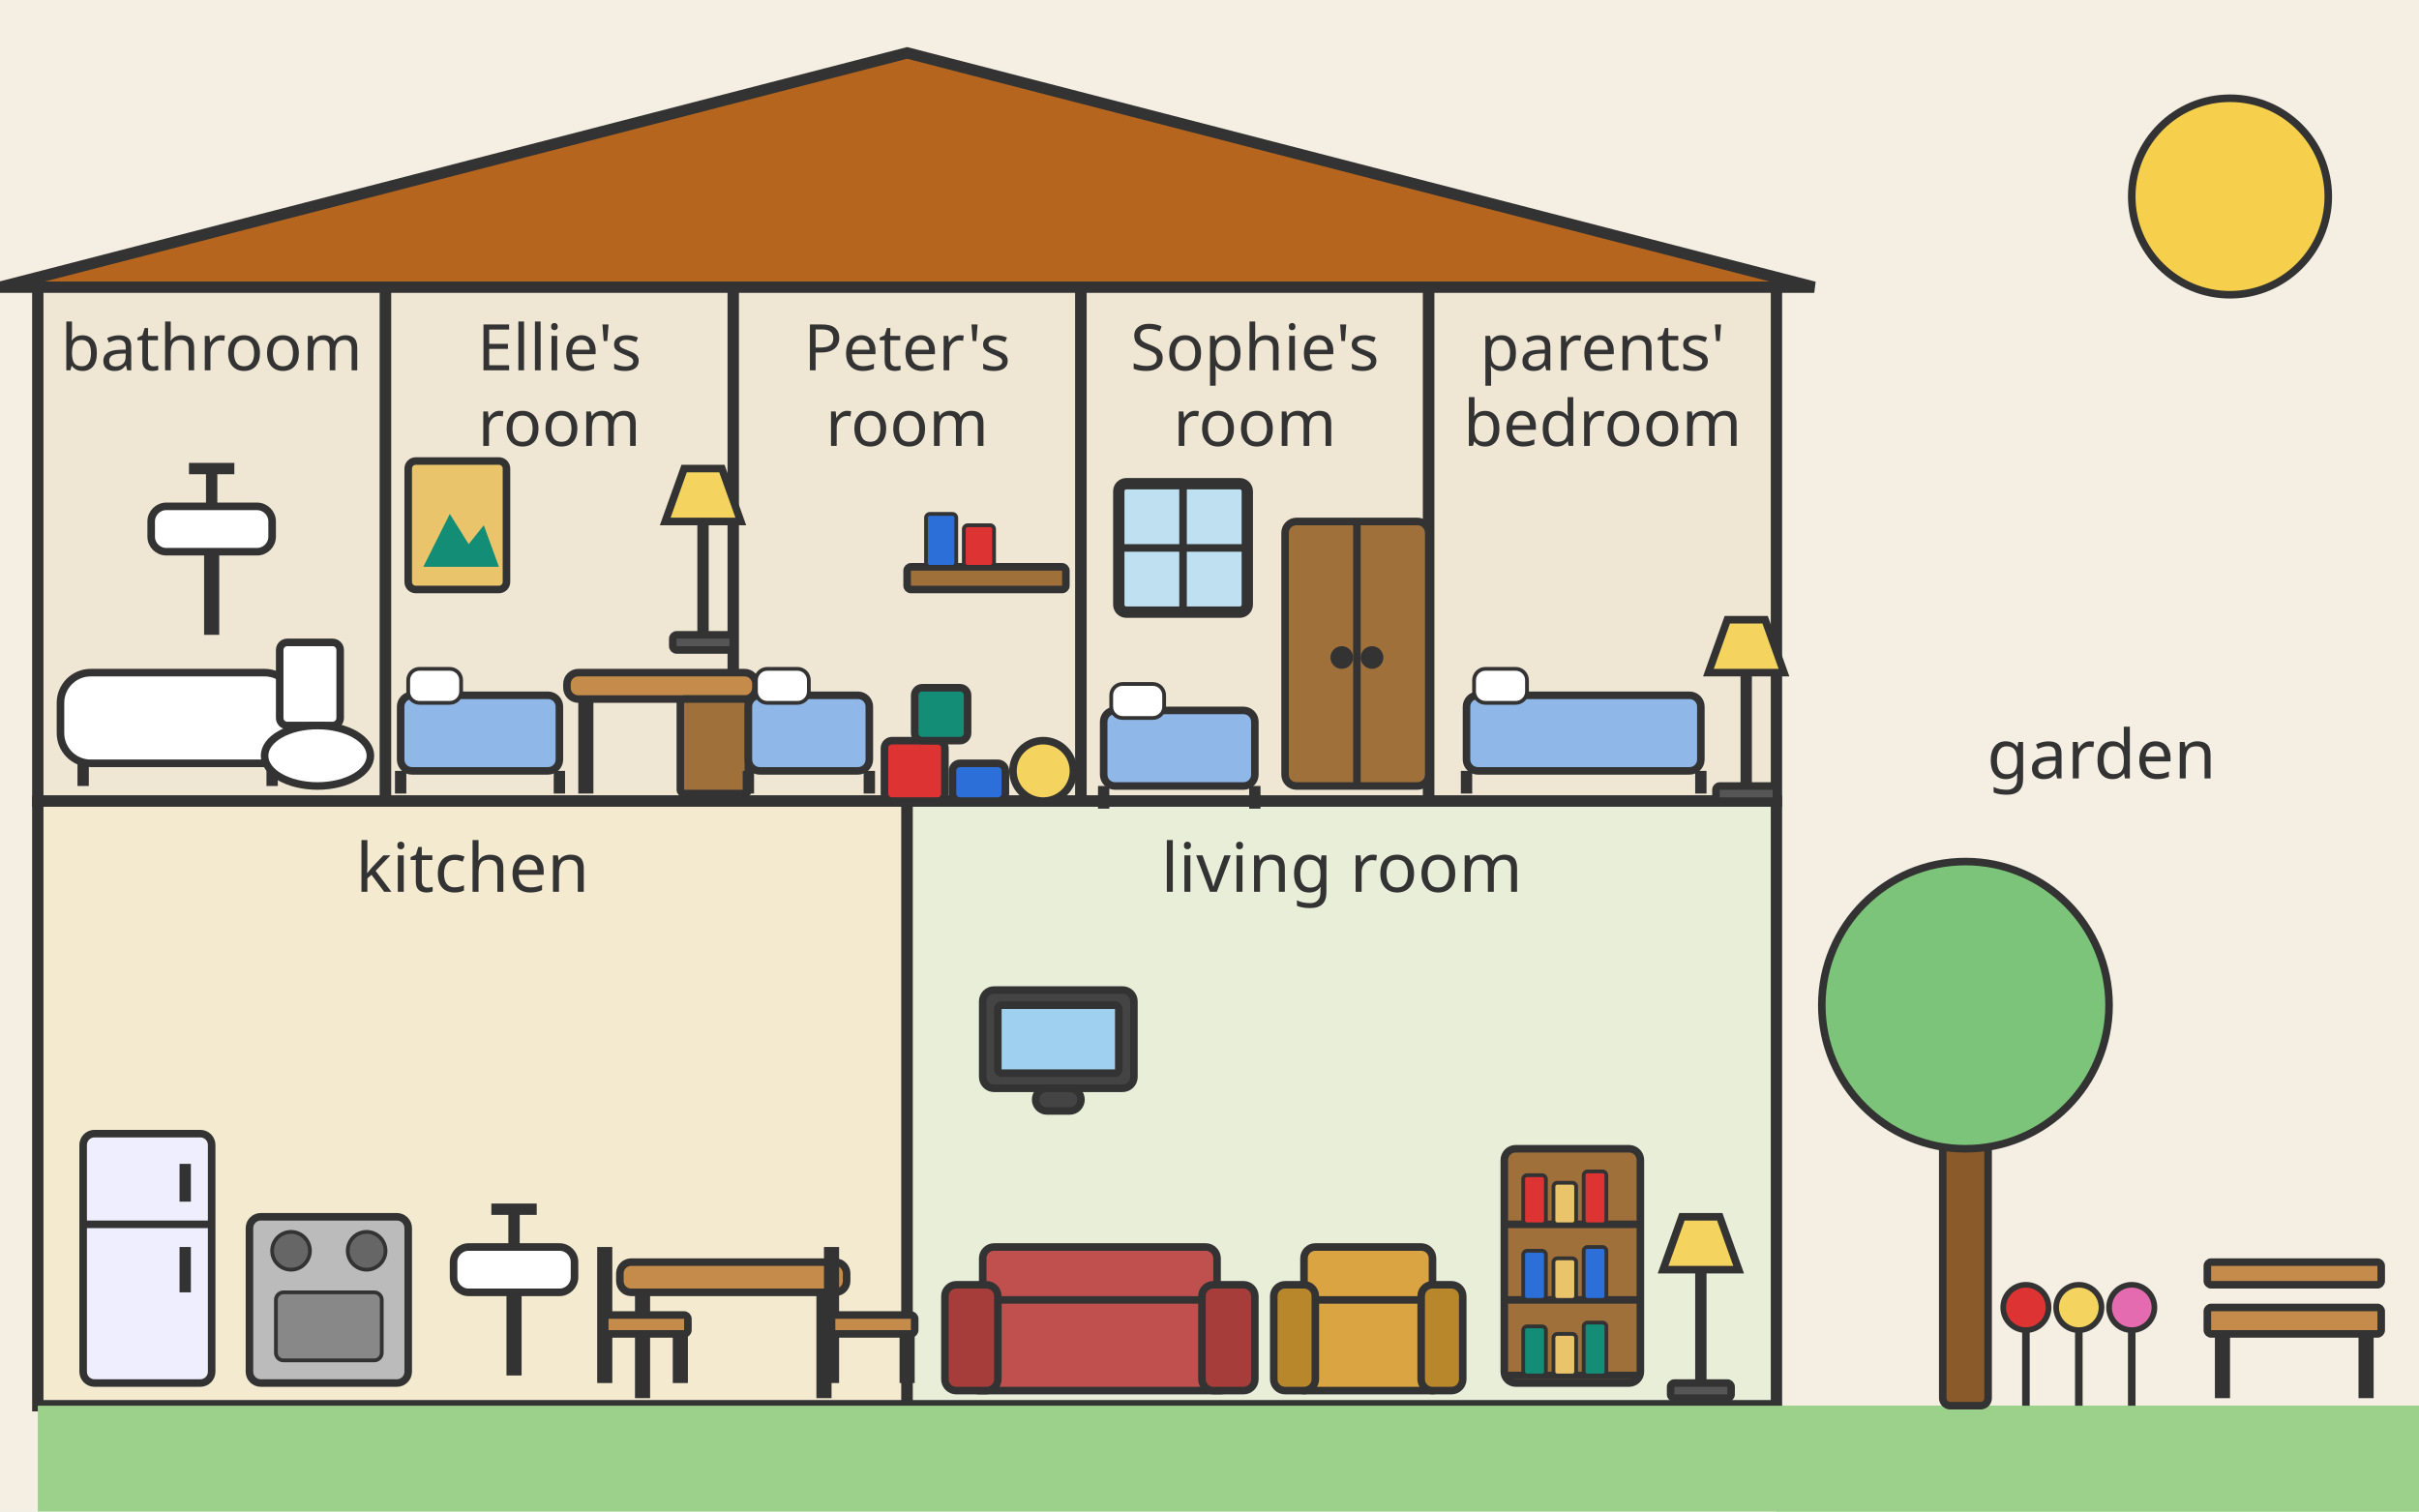
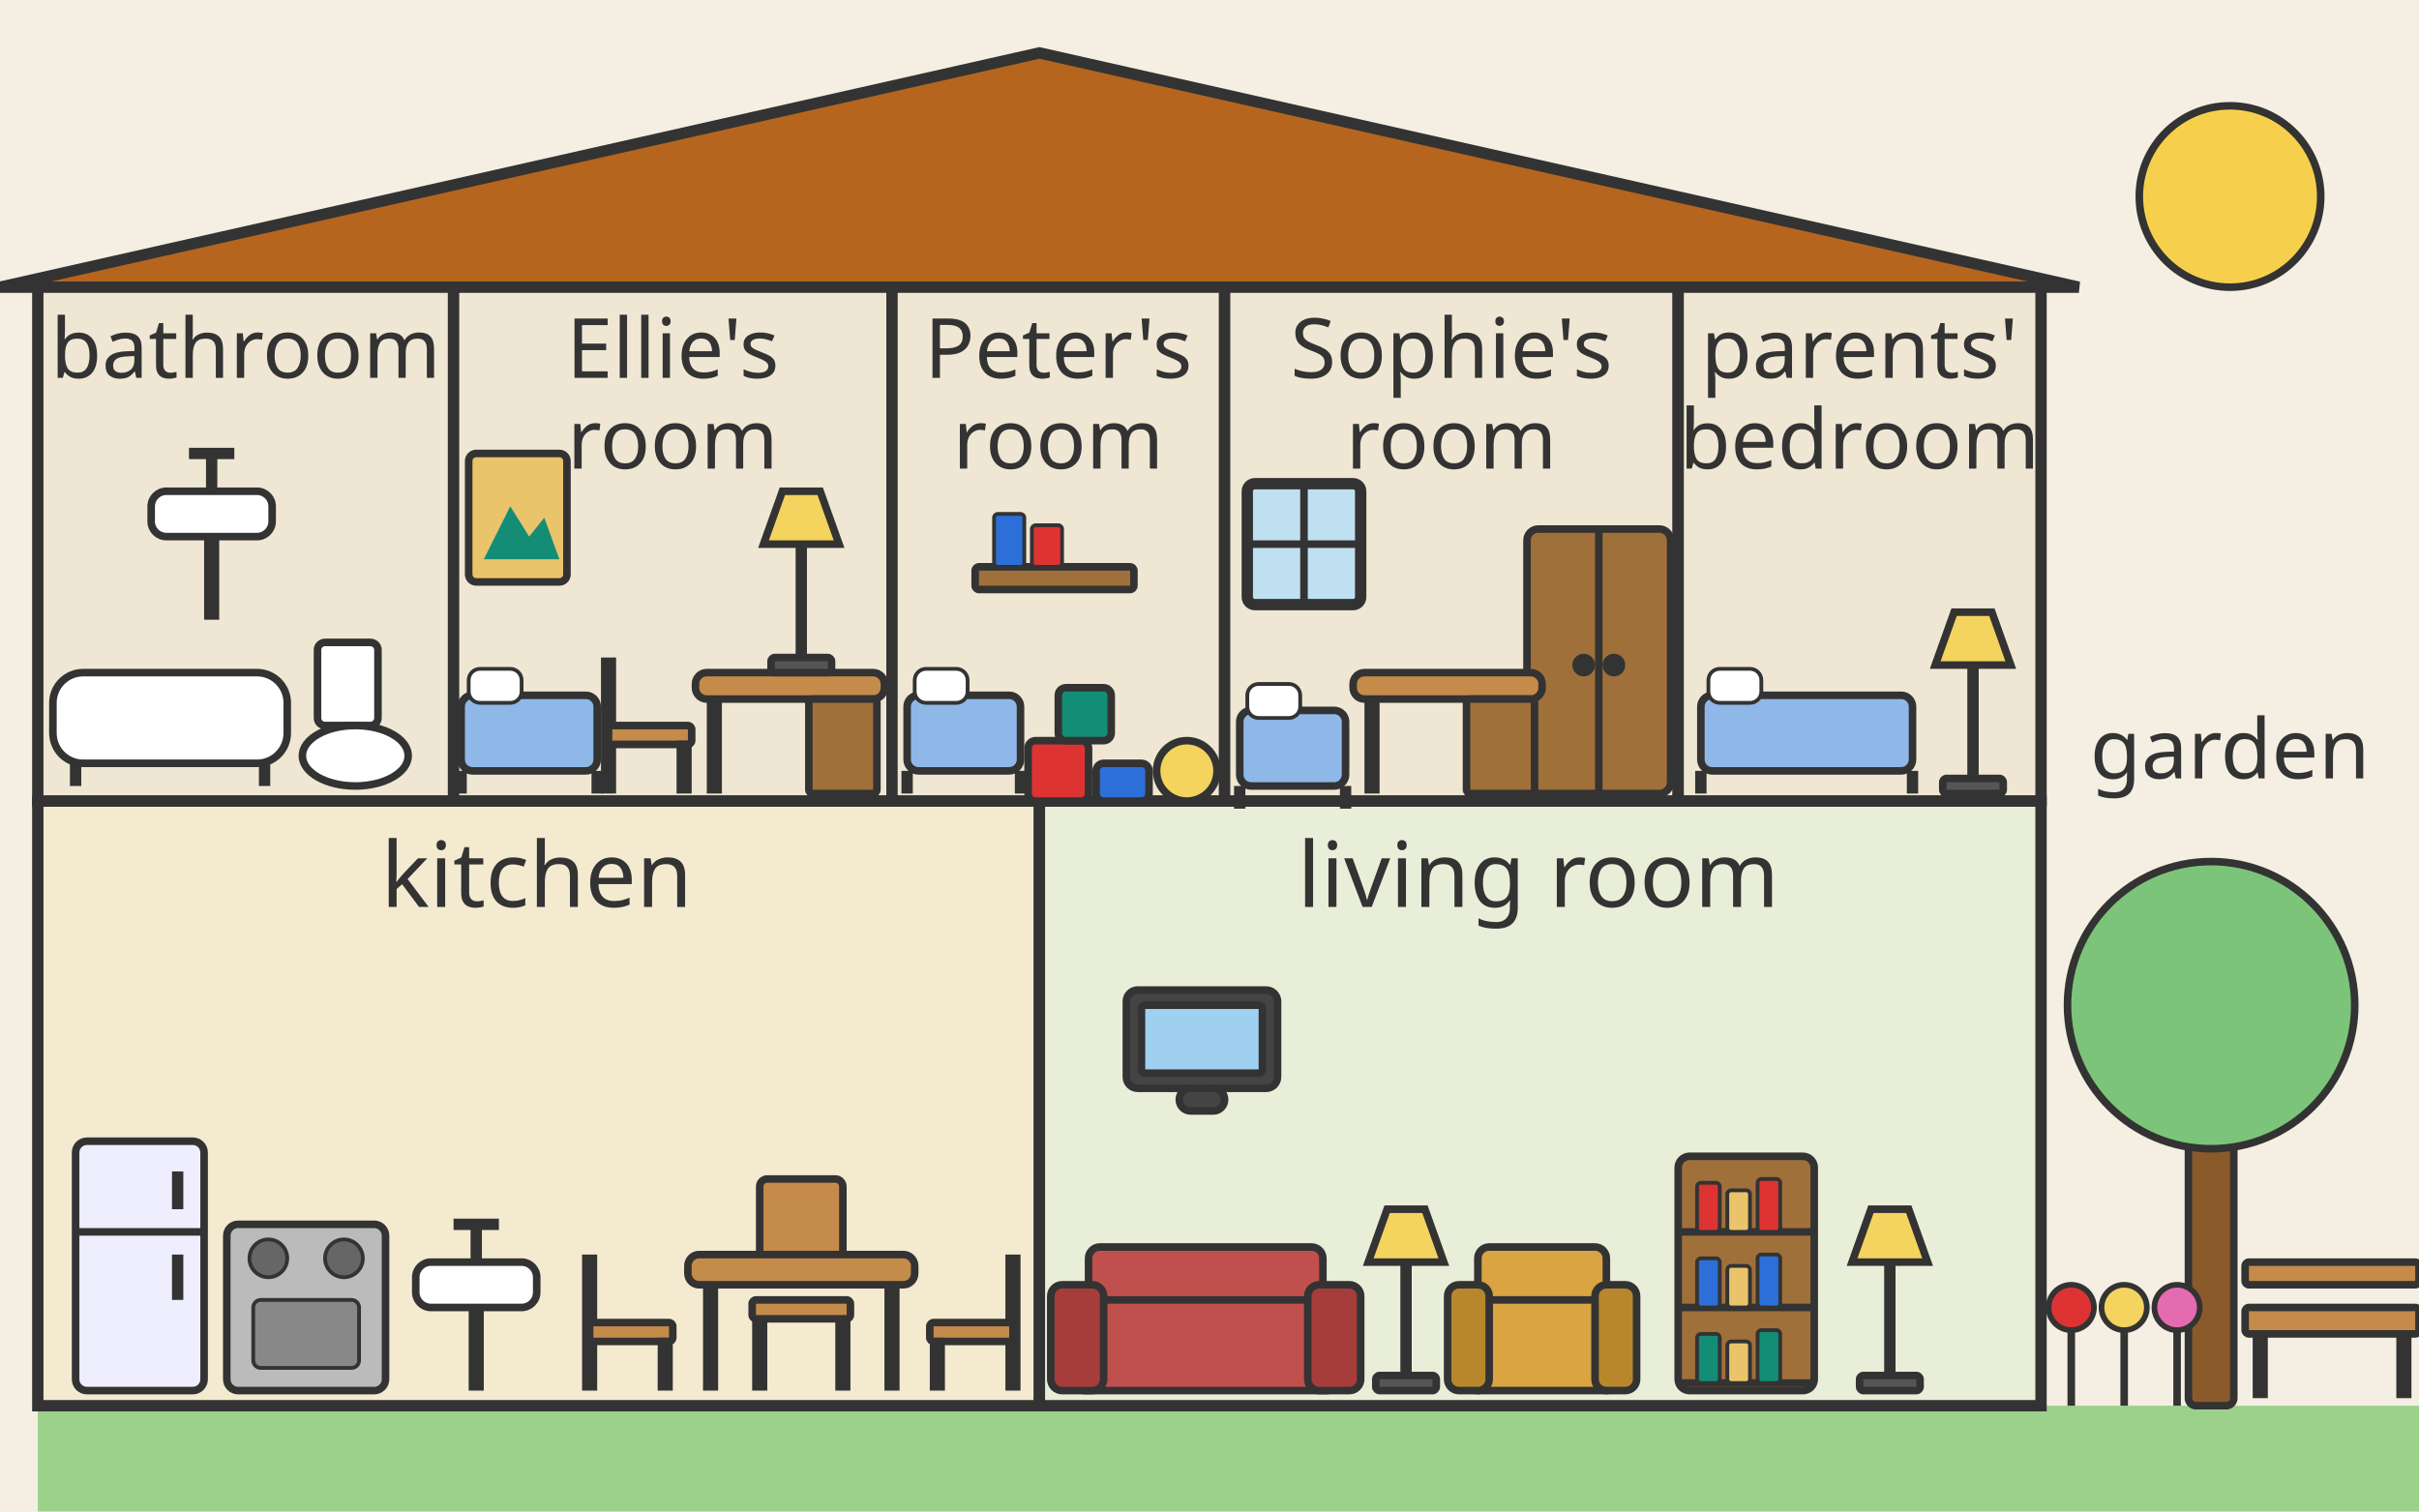
<svg xmlns="http://www.w3.org/2000/svg" viewBox="0 0 640 400" role="img">
  <defs>
    <g id="sophie" stroke="#333" stroke-width="2" stroke-linejoin="round" stroke-linecap="round">
      <path d="M14 168 C8 120 22 88 50 84 C78 88 92 120 86 168 C70 178 30 178 14 168 Z" fill="#3a9a5b" />
      <ellipse cx="50" cy="52" rx="30" ry="32" fill="#f3d2b3" />
      <path d="M18 54 Q14 14 50 12 Q86 14 82 54 Q80 34 62 28 Q40 36 22 40 Z" fill="#d9b45a" />
      <path d="M20 50 C10 70 12 96 22 108" fill="none" stroke="#d9b45a" stroke-width="8" />
      <path d="M80 50 C90 70 88 96 78 108" fill="none" stroke="#d9b45a" stroke-width="8" />
      <circle cx="40" cy="56" r="3" fill="#222" />
      <circle cx="60" cy="56" r="3" fill="#222" />
      <path d="M42 68 Q50 75 58 68" fill="none" />
    </g>
    <g id="ellie" stroke="#333" stroke-width="2" stroke-linejoin="round" stroke-linecap="round">
      <path d="M14 168 C8 120 22 88 50 84 C78 88 92 120 86 168 C70 178 30 178 14 168 Z" fill="#d33" />
      <ellipse cx="50" cy="52" rx="30" ry="32" fill="#f3d2b3" />
      <path d="M18 54 Q14 14 50 12 Q86 14 82 54 Q80 34 62 28 Q40 36 22 40 Z" fill="#b5501e" />
      <path d="M82 30 C104 34 108 70 92 90" fill="none" stroke="#b5501e" stroke-width="10" />
      <circle cx="40" cy="56" r="3" fill="#222" />
      <circle cx="60" cy="56" r="3" fill="#222" />
      <path d="M42 68 Q50 75 58 68" fill="none" />
    </g>
    <g id="peter" stroke="#333" stroke-width="2" stroke-linejoin="round" stroke-linecap="round">
      <path d="M14 168 C8 120 22 88 50 84 C78 88 92 120 86 168 C70 178 30 178 14 168 Z" fill="#e0b020" />
      <ellipse cx="50" cy="52" rx="30" ry="32" fill="#f3d2b3" />
      <path d="M18 54 Q14 14 50 12 Q86 14 82 54 Q80 34 62 28 Q40 36 22 40 Z" fill="#6b3f1e" />
      <circle cx="40" cy="56" r="3" fill="#222" />
      <circle cx="60" cy="56" r="3" fill="#222" />
      <path d="M40 66 Q50 78 60 66" fill="none" />
    </g>
    <g id="amir" stroke="#333" stroke-width="2" stroke-linejoin="round" stroke-linecap="round">
      <path d="M14 168 C8 120 22 88 50 84 C78 88 92 120 86 168 C70 178 30 178 14 168 Z" fill="#3a6fd8" />
      <ellipse cx="50" cy="54" rx="30" ry="32" fill="#c68f62" />
      <path d="M18 54 Q10 22 30 14 Q40 6 52 12 Q72 6 82 22 Q92 40 82 54 Q80 34 62 28 Q40 34 22 42 Z" fill="#222" />
      <circle cx="39" cy="57" r="8" fill="none" />
      <circle cx="61" cy="57" r="8" fill="none" />
      <path d="M47 57 L53 57" fill="none" />
      <circle cx="39" cy="57" r="2.5" fill="#222" />
      <circle cx="61" cy="57" r="2.5" fill="#222" />
      <path d="M42 70 Q50 77 58 70" fill="none" />
    </g>
    <g id="mrs-parker" stroke="#333" stroke-width="2" stroke-linejoin="round" stroke-linecap="round">
      <path d="M12 168 C6 120 20 88 50 84 C80 88 94 120 88 168 C70 178 30 178 12 168 Z" fill="#2a9d8f" />
      <ellipse cx="50" cy="52" rx="30" ry="32" fill="#f1cdb0" />
      <path d="M18 54 Q14 14 50 12 Q86 14 82 54 Q80 34 62 28 Q40 36 22 40 Z" fill="#b5501e" />
      <circle cx="50" cy="8" r="13" fill="#b5501e" />
      <circle cx="40" cy="56" r="3" fill="#222" />
      <circle cx="60" cy="56" r="3" fill="#222" />
      <path d="M42 68 Q50 75 58 68" fill="none" />
    </g>
    <g id="mr-hill" stroke="#333" stroke-width="2" stroke-linejoin="round" stroke-linecap="round">
      <path d="M12 168 C6 120 20 88 50 84 C80 88 94 120 88 168 C70 178 30 178 12 168 Z" fill="#8a5a2b" />
      <ellipse cx="50" cy="52" rx="30" ry="32" fill="#f1cdb0" />
      <path d="M18 54 Q14 14 50 12 Q86 14 82 54 Q80 34 62 28 Q40 36 22 40 Z" fill="#aaa" />
      <circle cx="40" cy="56" r="3" fill="#222" />
      <circle cx="60" cy="56" r="3" fill="#222" />
      <path d="M42 68 Q50 75 58 68" fill="none" />
    </g>
    <g id="mr-parker" stroke="#333" stroke-width="2" stroke-linejoin="round" stroke-linecap="round">
      <path d="M12 168 C6 120 20 88 50 84 C80 88 94 120 88 168 C70 178 30 178 12 168 Z" fill="#8d99a6" />
      <ellipse cx="50" cy="52" rx="30" ry="32" fill="#f1cdb0" />
      <path d="M18 54 Q14 14 50 12 Q86 14 82 54 Q80 34 62 28 Q40 36 22 40 Z" fill="#6b3f1e" />
      <circle cx="40" cy="56" r="3" fill="#222" />
      <circle cx="60" cy="56" r="3" fill="#222" />
      <path d="M42 68 Q50 75 58 68" fill="none" />
    </g>
    <g id="grandma" stroke="#333" stroke-width="2" stroke-linejoin="round" stroke-linecap="round">
      <path d="M12 168 C6 120 20 88 50 84 C80 88 94 120 88 168 C70 178 30 178 12 168 Z" fill="#8e5bb5" />
      <ellipse cx="50" cy="52" rx="30" ry="32" fill="#f1cdb0" />
      <path d="M18 54 Q14 14 50 12 Q86 14 82 54 Q80 34 62 28 Q40 36 22 40 Z" fill="#bbb" />
      <circle cx="50" cy="8" r="13" fill="#bbb" />
      <circle cx="40" cy="56" r="3" fill="#222" />
      <circle cx="60" cy="56" r="3" fill="#222" />
      <path d="M42 68 Q50 75 58 68" fill="none" />
    </g>
  </defs>
  <rect width="640" height="400" fill="#f4efe2" />
-   <polygon points="0,76 240,14 480,76" fill="#b5651d" stroke="#333" stroke-width="3" />
-   <rect x="470" y="372" width="170" height="28" fill="#9bd18b" />
-   <circle cx="590" cy="52" r="26" fill="#f6d04d" stroke="#333" stroke-width="2" />
-   <rect x="10" y="76" width="92" height="136" rx="0" fill="#efe7d3" stroke="#333" stroke-width="3" />
-   <text x="56" y="98" text-anchor="middle" font-family="sans-serif" font-size="17" font-weight="normal" fill="#333">bathroom</text>
-   <rect x="102" y="76" width="92" height="136" rx="0" fill="#efe7d3" stroke="#333" stroke-width="3" />
-   <text x="148" y="98" text-anchor="middle" font-family="sans-serif" font-size="17" font-weight="normal" fill="#333">Ellie's</text>
-   <text x="148" y="118" text-anchor="middle" font-family="sans-serif" font-size="17" font-weight="normal" fill="#333">room</text>
-   <rect x="194" y="76" width="92" height="136" rx="0" fill="#efe7d3" stroke="#333" stroke-width="3" />
-   <text x="240" y="98" text-anchor="middle" font-family="sans-serif" font-size="17" font-weight="normal" fill="#333">Peter's</text>
-   <text x="240" y="118" text-anchor="middle" font-family="sans-serif" font-size="17" font-weight="normal" fill="#333">room</text>
-   <rect x="286" y="76" width="92" height="136" rx="0" fill="#efe7d3" stroke="#333" stroke-width="3" />
-   <text x="332" y="98" text-anchor="middle" font-family="sans-serif" font-size="17" font-weight="normal" fill="#333">Sophie's</text>
-   <text x="332" y="118" text-anchor="middle" font-family="sans-serif" font-size="17" font-weight="normal" fill="#333">room</text>
-   <rect x="378" y="76" width="92" height="136" rx="0" fill="#efe7d3" stroke="#333" stroke-width="3" />
-   <text x="424" y="98" text-anchor="middle" font-family="sans-serif" font-size="17" font-weight="normal" fill="#333">parents'</text>
-   <text x="424" y="118" text-anchor="middle" font-family="sans-serif" font-size="17" font-weight="normal" fill="#333">bedroom</text>
-   <rect x="10" y="212" width="230" height="160" rx="0" fill="#f3ead0" stroke="#333" stroke-width="3" />
-   <rect x="240" y="212" width="230" height="160" rx="0" fill="#e9eed8" stroke="#333" stroke-width="3" />
-   <text x="125" y="236" text-anchor="middle" font-family="sans-serif" font-size="18" font-weight="normal" fill="#333">kitchen</text>
-   <text x="355" y="236" text-anchor="middle" font-family="sans-serif" font-size="18" font-weight="normal" fill="#333">living room</text>
+   <polygon points="0,76 275,14 550,76" fill="#b5651d" stroke="#333" stroke-width="3" />
  <rect x="10" y="372" width="630" height="28" fill="#9bd18b" />
-   <rect x="16" y="178" width="62" height="24" rx="8" fill="#fff" stroke="#333" stroke-width="2" />
-   <line x1="22" y1="202" x2="22" y2="208" stroke="#333" stroke-width="3" />
-   <line x1="72" y1="202" x2="72" y2="208" stroke="#333" stroke-width="3" />
-   <rect x="74" y="170" width="16" height="22" rx="2" fill="#fff" stroke="#333" stroke-width="2" />
-   <ellipse cx="84" cy="200" rx="14" ry="8" fill="#fff" stroke="#333" stroke-width="2" />
-   <rect x="40" y="134" width="32" height="12" rx="4" fill="#fff" stroke="#333" stroke-width="2" />
-   <line x1="56" y1="124" x2="56" y2="134" stroke="#333" stroke-width="3" />
-   <line x1="50" y1="124" x2="62" y2="124" stroke="#333" stroke-width="3" />
-   <line x1="56" y1="146" x2="56" y2="168" stroke="#333" stroke-width="4" />
-   <rect x="108" y="122" width="26" height="34" rx="2" fill="#e9c46a" stroke="#333" stroke-width="2" />
-   <path d="M112 150 L119 136 L124 144 L128 139 L132 150 Z" fill="#138d75" />
-   <rect x="106" y="184" width="42" height="20" rx="3" fill="#8fb8e8" stroke="#333" stroke-width="2" />
-   <rect x="108" y="177" width="14" height="9" rx="3" fill="#fff" stroke="#333" stroke-width="1" />
-   <line x1="106" y1="204" x2="106" y2="210" stroke="#333" stroke-width="3" />
-   <line x1="148" y1="204" x2="148" y2="210" stroke="#333" stroke-width="3" />
-   <rect x="150" y="178" width="50" height="7" rx="3" fill="#c58b4a" stroke="#333" stroke-width="2" />
-   <line x1="155" y1="185" x2="155" y2="210" stroke="#333" stroke-width="4" />
-   <rect x="180" y="185" width="18" height="25" rx="1" fill="#a0703a" stroke="#333" stroke-width="2" />
-   <line x1="186" y1="138" x2="186" y2="170" stroke="#333" stroke-width="3" />
-   <rect x="178" y="168" width="16" height="4" rx="1" fill="#555" stroke="#333" stroke-width="2" />
-   <path d="M176 138 L181 124 L191 124 L196 138 Z" fill="#f4d35e" stroke="#333" stroke-width="2" />
-   <rect x="198" y="184" width="32" height="20" rx="3" fill="#8fb8e8" stroke="#333" stroke-width="2" />
-   <rect x="200" y="177" width="14" height="9" rx="3" fill="#fff" stroke="#333" stroke-width="1" />
-   <line x1="198" y1="204" x2="198" y2="210" stroke="#333" stroke-width="3" />
-   <line x1="230" y1="204" x2="230" y2="210" stroke="#333" stroke-width="3" />
-   <rect x="234" y="196" width="16" height="16" rx="2" fill="#d33" stroke="#333" stroke-width="2" />
-   <rect x="252" y="202" width="14" height="10" rx="2" fill="#2c6fd8" stroke="#333" stroke-width="2" />
-   <circle cx="276" cy="204" r="8" fill="#f4d35e" stroke="#333" stroke-width="2" />
-   <rect x="242" y="182" width="14" height="14" rx="2" fill="#138d75" stroke="#333" stroke-width="2" />
-   <rect x="240" y="150" width="42" height="6" rx="1" fill="#a0703a" stroke="#333" stroke-width="2" />
-   <rect x="245" y="136" width="8" height="14" rx="1" fill="#2c6fd8" stroke="#333" stroke-width="1" />
-   <rect x="255" y="139" width="8" height="11" rx="1" fill="#d33" stroke="#333" stroke-width="1" />
-   <rect x="296" y="128" width="34" height="34" rx="2" fill="#bfe0f0" stroke="#333" stroke-width="3" />
-   <line x1="313.0" y1="128" x2="313.0" y2="162" stroke="#333" stroke-width="2" />
-   <line x1="296" y1="145.0" x2="330" y2="145.0" stroke="#333" stroke-width="2" />
-   <rect x="340" y="138" width="38" height="70" rx="3" fill="#a0703a" stroke="#333" stroke-width="2" />
-   <line x1="359" y1="138" x2="359" y2="208" stroke="#333" stroke-width="2" />
-   <circle cx="355" cy="174" r="2.5" fill="#333" stroke="#333" stroke-width="1" />
-   <circle cx="363" cy="174" r="2.5" fill="#333" stroke="#333" stroke-width="1" />
-   <rect x="292" y="188" width="40" height="20" rx="3" fill="#8fb8e8" stroke="#333" stroke-width="2" />
-   <rect x="294" y="181" width="14" height="9" rx="3" fill="#fff" stroke="#333" stroke-width="1" />
-   <line x1="292" y1="208" x2="292" y2="214" stroke="#333" stroke-width="3" />
-   <line x1="332" y1="208" x2="332" y2="214" stroke="#333" stroke-width="3" />
-   <rect x="388" y="184" width="62" height="20" rx="3" fill="#8fb8e8" stroke="#333" stroke-width="2" />
-   <rect x="390" y="177" width="14" height="9" rx="3" fill="#fff" stroke="#333" stroke-width="1" />
-   <line x1="388" y1="204" x2="388" y2="210" stroke="#333" stroke-width="3" />
+   <circle cx="590" cy="52" r="24" fill="#f6d04d" stroke="#333" stroke-width="2" />
+   <rect x="10" y="76" width="110" height="136" rx="0" fill="#efe7d3" stroke="#333" stroke-width="3" />
+   <text x="65.0" y="100" text-anchor="middle" font-family="sans-serif" font-size="22" font-weight="normal" fill="#333">bathroom</text>
+   <rect x="120" y="76" width="116" height="136" rx="0" fill="#efe7d3" stroke="#333" stroke-width="3" />
+   <text x="178.0" y="100" text-anchor="middle" font-family="sans-serif" font-size="22" font-weight="normal" fill="#333">Ellie's</text>
+   <text x="178.0" y="124" text-anchor="middle" font-family="sans-serif" font-size="22" font-weight="normal" fill="#333">room</text>
+   <rect x="236" y="76" width="88" height="136" rx="0" fill="#efe7d3" stroke="#333" stroke-width="3" />
+   <text x="280.0" y="100" text-anchor="middle" font-family="sans-serif" font-size="22" font-weight="normal" fill="#333">Peter's</text>
+   <text x="280.0" y="124" text-anchor="middle" font-family="sans-serif" font-size="22" font-weight="normal" fill="#333">room</text>
+   <rect x="324" y="76" width="120" height="136" rx="0" fill="#efe7d3" stroke="#333" stroke-width="3" />
+   <text x="384.0" y="100" text-anchor="middle" font-family="sans-serif" font-size="22" font-weight="normal" fill="#333">Sophie's</text>
+   <text x="384.0" y="124" text-anchor="middle" font-family="sans-serif" font-size="22" font-weight="normal" fill="#333">room</text>
+   <rect x="444" y="76" width="96" height="136" rx="0" fill="#efe7d3" stroke="#333" stroke-width="3" />
+   <text x="492.0" y="100" text-anchor="middle" font-family="sans-serif" font-size="22" font-weight="normal" fill="#333">parents'</text>
+   <text x="492.0" y="124" text-anchor="middle" font-family="sans-serif" font-size="22" font-weight="normal" fill="#333">bedroom</text>
+   <rect x="10" y="212" width="265" height="160" rx="0" fill="#f3ead0" stroke="#333" stroke-width="3" />
+   <rect x="275" y="212" width="265" height="160" rx="0" fill="#e9eed8" stroke="#333" stroke-width="3" />
+   <text x="142" y="240" text-anchor="middle" font-family="sans-serif" font-size="24" font-weight="normal" fill="#333">kitchen</text>
+   <text x="407" y="240" text-anchor="middle" font-family="sans-serif" font-size="24" font-weight="normal" fill="#333">living room</text>
+   <rect x="40" y="130" width="32" height="12" rx="4" fill="#fff" stroke="#333" stroke-width="2" />
+   <line x1="56" y1="120" x2="56" y2="130" stroke="#333" stroke-width="3" />
+   <line x1="50" y1="120" x2="62" y2="120" stroke="#333" stroke-width="3" />
+   <line x1="56" y1="142" x2="56" y2="164" stroke="#333" stroke-width="4" />
+   <rect x="14" y="178" width="62" height="24" rx="8" fill="#fff" stroke="#333" stroke-width="2" />
+   <line x1="20" y1="202" x2="20" y2="208" stroke="#333" stroke-width="3" />
+   <line x1="70" y1="202" x2="70" y2="208" stroke="#333" stroke-width="3" />
+   <rect x="84" y="170" width="16" height="22" rx="2" fill="#fff" stroke="#333" stroke-width="2" />
+   <ellipse cx="94" cy="200" rx="14" ry="8" fill="#fff" stroke="#333" stroke-width="2" />
+   <rect x="124" y="120" width="26" height="34" rx="2" fill="#e9c46a" stroke="#333" stroke-width="2" />
+   <path d="M128 148 L135 134 L140 142 L144 137 L148 148 Z" fill="#138d75" />
+   <rect x="122" y="184" width="36" height="20" rx="3" fill="#8fb8e8" stroke="#333" stroke-width="2" />
+   <rect x="124" y="177" width="14" height="9" rx="3" fill="#fff" stroke="#333" stroke-width="1" />
+   <line x1="122" y1="204" x2="122" y2="210" stroke="#333" stroke-width="3" />
+   <line x1="158" y1="204" x2="158" y2="210" stroke="#333" stroke-width="3" />
+   <line x1="161" y1="174" x2="161" y2="210" stroke="#333" stroke-width="4" />
+   <rect x="161" y="192" width="22" height="5" rx="1" fill="#c58b4a" stroke="#333" stroke-width="2" />
+   <line x1="181" y1="196" x2="181" y2="210" stroke="#333" stroke-width="4" />
+   <rect x="184" y="178" width="50" height="7" rx="3" fill="#c58b4a" stroke="#333" stroke-width="2" />
+   <line x1="189" y1="185" x2="189" y2="210" stroke="#333" stroke-width="4" />
+   <rect x="214" y="185" width="18" height="25" rx="1" fill="#a0703a" stroke="#333" stroke-width="2" />
+   <line x1="212" y1="144" x2="212" y2="176" stroke="#333" stroke-width="3" />
+   <rect x="204" y="174" width="16" height="4" rx="1" fill="#555" stroke="#333" stroke-width="2" />
+   <path d="M202 144 L207 130 L217 130 L222 144 Z" fill="#f4d35e" stroke="#333" stroke-width="2" />
+   <rect x="258" y="150" width="42" height="6" rx="1" fill="#a0703a" stroke="#333" stroke-width="2" />
+   <rect x="263" y="136" width="8" height="14" rx="1" fill="#2c6fd8" stroke="#333" stroke-width="1" />
+   <rect x="273" y="139" width="8" height="11" rx="1" fill="#d33" stroke="#333" stroke-width="1" />
+   <rect x="240" y="184" width="30" height="20" rx="3" fill="#8fb8e8" stroke="#333" stroke-width="2" />
+   <rect x="242" y="177" width="14" height="9" rx="3" fill="#fff" stroke="#333" stroke-width="1" />
+   <line x1="240" y1="204" x2="240" y2="210" stroke="#333" stroke-width="3" />
+   <line x1="270" y1="204" x2="270" y2="210" stroke="#333" stroke-width="3" />
+   <rect x="272" y="196" width="16" height="16" rx="2" fill="#d33" stroke="#333" stroke-width="2" />
+   <rect x="290" y="202" width="14" height="10" rx="2" fill="#2c6fd8" stroke="#333" stroke-width="2" />
+   <circle cx="314" cy="204" r="8" fill="#f4d35e" stroke="#333" stroke-width="2" />
+   <rect x="280" y="182" width="14" height="14" rx="2" fill="#138d75" stroke="#333" stroke-width="2" />
+   <rect x="330" y="128" width="30" height="32" rx="2" fill="#bfe0f0" stroke="#333" stroke-width="3" />
+   <line x1="345.0" y1="128" x2="345.0" y2="160" stroke="#333" stroke-width="2" />
+   <line x1="330" y1="144.0" x2="360" y2="144.0" stroke="#333" stroke-width="2" />
+   <rect x="404" y="140" width="38" height="70" rx="3" fill="#a0703a" stroke="#333" stroke-width="2" />
+   <line x1="423" y1="140" x2="423" y2="210" stroke="#333" stroke-width="2" />
+   <circle cx="419" cy="176" r="2.5" fill="#333" stroke="#333" stroke-width="1" />
+   <circle cx="427" cy="176" r="2.5" fill="#333" stroke="#333" stroke-width="1" />
+   <rect x="328" y="188" width="28" height="20" rx="3" fill="#8fb8e8" stroke="#333" stroke-width="2" />
+   <rect x="330" y="181" width="14" height="9" rx="3" fill="#fff" stroke="#333" stroke-width="1" />
+   <line x1="328" y1="208" x2="328" y2="214" stroke="#333" stroke-width="3" />
+   <line x1="356" y1="208" x2="356" y2="214" stroke="#333" stroke-width="3" />
+   <rect x="358" y="178" width="50" height="7" rx="3" fill="#c58b4a" stroke="#333" stroke-width="2" />
+   <line x1="363" y1="185" x2="363" y2="210" stroke="#333" stroke-width="4" />
+   <rect x="388" y="185" width="18" height="25" rx="1" fill="#a0703a" stroke="#333" stroke-width="2" />
+   <rect x="450" y="184" width="56" height="20" rx="3" fill="#8fb8e8" stroke="#333" stroke-width="2" />
+   <rect x="452" y="177" width="14" height="9" rx="3" fill="#fff" stroke="#333" stroke-width="1" />
  <line x1="450" y1="204" x2="450" y2="210" stroke="#333" stroke-width="3" />
-   <line x1="462" y1="178" x2="462" y2="210" stroke="#333" stroke-width="3" />
-   <rect x="454" y="208" width="16" height="4" rx="1" fill="#555" stroke="#333" stroke-width="2" />
-   <path d="M452 178 L457 164 L467 164 L472 178 Z" fill="#f4d35e" stroke="#333" stroke-width="2" />
-   <rect x="22" y="300" width="34" height="66" rx="3" fill="#eef" stroke="#333" stroke-width="2" />
-   <line x1="22" y1="324" x2="56" y2="324" stroke="#333" stroke-width="2" />
-   <line x1="49" y1="308" x2="49" y2="318" stroke="#333" stroke-width="3" />
-   <line x1="49" y1="330" x2="49" y2="342" stroke="#333" stroke-width="3" />
-   <rect x="66" y="322" width="42" height="44" rx="3" fill="#bbb" stroke="#333" stroke-width="2" />
-   <circle cx="77" cy="331" r="5" fill="#666" stroke="#333" stroke-width="1" />
-   <circle cx="97" cy="331" r="5" fill="#666" stroke="#333" stroke-width="1" />
-   <rect x="73" y="342" width="28" height="18" rx="2" fill="#888" stroke="#333" stroke-width="1" />
-   <rect x="120" y="330" width="32" height="12" rx="4" fill="#fff" stroke="#333" stroke-width="2" />
-   <line x1="136" y1="320" x2="136" y2="330" stroke="#333" stroke-width="3" />
-   <line x1="130" y1="320" x2="142" y2="320" stroke="#333" stroke-width="3" />
-   <line x1="136" y1="342" x2="136" y2="364" stroke="#333" stroke-width="4" />
-   <rect x="164" y="334" width="60" height="8" rx="3" fill="#c58b4a" stroke="#333" stroke-width="2" />
-   <line x1="170" y1="342" x2="170" y2="370" stroke="#333" stroke-width="4" />
-   <line x1="218" y1="342" x2="218" y2="370" stroke="#333" stroke-width="4" />
-   <line x1="160" y1="330" x2="160" y2="366" stroke="#333" stroke-width="4" />
-   <rect x="160" y="348" width="22" height="5" rx="1" fill="#c58b4a" stroke="#333" stroke-width="2" />
-   <line x1="180" y1="352" x2="180" y2="366" stroke="#333" stroke-width="4" />
-   <line x1="220" y1="330" x2="220" y2="366" stroke="#333" stroke-width="4" />
-   <rect x="220" y="348" width="22" height="5" rx="1" fill="#c58b4a" stroke="#333" stroke-width="2" />
-   <line x1="240" y1="352" x2="240" y2="366" stroke="#333" stroke-width="4" />
-   <rect x="260" y="330" width="62" height="22" rx="3" fill="#c0504d" stroke="#333" stroke-width="2" />
-   <rect x="256" y="344" width="70" height="24" rx="3" fill="#c0504d" stroke="#333" stroke-width="2" />
-   <rect x="250" y="340" width="14" height="28" rx="3" fill="#a63d3a" stroke="#333" stroke-width="2" />
-   <rect x="318" y="340" width="14" height="28" rx="3" fill="#a63d3a" stroke="#333" stroke-width="2" />
-   <rect x="345" y="330" width="34" height="20" rx="3" fill="#d9a441" stroke="#333" stroke-width="2" />
-   <rect x="342" y="344" width="40" height="24" rx="3" fill="#d9a441" stroke="#333" stroke-width="2" />
-   <rect x="337" y="340" width="11" height="28" rx="3" fill="#b8872c" stroke="#333" stroke-width="2" />
-   <rect x="376" y="340" width="11" height="28" rx="3" fill="#b8872c" stroke="#333" stroke-width="2" />
-   <rect x="398" y="304" width="36" height="62" rx="3" fill="#a0703a" stroke="#333" stroke-width="2" />
-   <line x1="398" y1="324" x2="434" y2="324" stroke="#333" stroke-width="2" />
-   <rect x="403" y="311" width="6" height="13" rx="1" fill="#d33" stroke="#333" stroke-width="1" />
-   <rect x="411" y="313" width="6" height="11" rx="1" fill="#e9c46a" stroke="#333" stroke-width="1" />
-   <rect x="419" y="310" width="6" height="14" rx="1" fill="#d33" stroke="#333" stroke-width="1" />
-   <line x1="398" y1="344" x2="434" y2="344" stroke="#333" stroke-width="2" />
-   <rect x="403" y="331" width="6" height="13" rx="1" fill="#2c6fd8" stroke="#333" stroke-width="1" />
-   <rect x="411" y="333" width="6" height="11" rx="1" fill="#e9c46a" stroke="#333" stroke-width="1" />
-   <rect x="419" y="330" width="6" height="14" rx="1" fill="#2c6fd8" stroke="#333" stroke-width="1" />
-   <line x1="398" y1="364" x2="434" y2="364" stroke="#333" stroke-width="2" />
-   <rect x="403" y="351" width="6" height="13" rx="1" fill="#138d75" stroke="#333" stroke-width="1" />
-   <rect x="411" y="353" width="6" height="11" rx="1" fill="#e9c46a" stroke="#333" stroke-width="1" />
-   <rect x="419" y="350" width="6" height="14" rx="1" fill="#138d75" stroke="#333" stroke-width="1" />
-   <line x1="450" y1="336" x2="450" y2="368" stroke="#333" stroke-width="3" />
-   <rect x="442" y="366" width="16" height="4" rx="1" fill="#555" stroke="#333" stroke-width="2" />
-   <path d="M440 336 L445 322 L455 322 L460 336 Z" fill="#f4d35e" stroke="#333" stroke-width="2" />
-   <rect x="260" y="262" width="40" height="26" rx="3" fill="#444" stroke="#333" stroke-width="2" />
-   <rect x="264" y="266" width="32" height="18" rx="1" fill="#9fd0f0" stroke="#333" stroke-width="2" />
-   <rect x="274" y="288" width="12" height="6" rx="3" fill="#444" stroke="#333" stroke-width="2" />
-   <text x="556" y="206" text-anchor="middle" font-family="sans-serif" font-size="18" font-weight="normal" fill="#333">garden</text>
-   <rect x="514" y="280" width="12" height="92" rx="2" fill="#8a5a2b" stroke="#333" stroke-width="2" />
-   <circle cx="520" cy="266" r="38" fill="#7cc47a" stroke="#333" stroke-width="2" />
-   <line x1="536" y1="348" x2="536" y2="372" stroke="#333" stroke-width="2" />
-   <circle cx="536" cy="346" r="6" fill="#d33" stroke="#333" stroke-width="1.5" />
-   <line x1="550" y1="348" x2="550" y2="372" stroke="#333" stroke-width="2" />
-   <circle cx="550" cy="346" r="6" fill="#f4d35e" stroke="#333" stroke-width="1.5" />
-   <line x1="564" y1="348" x2="564" y2="372" stroke="#333" stroke-width="2" />
-   <circle cx="564" cy="346" r="6" fill="#e56bb0" stroke="#333" stroke-width="1.5" />
-   <rect x="584" y="346" width="46" height="7" rx="1" fill="#c58b4a" stroke="#333" stroke-width="2" />
-   <rect x="584" y="334" width="46" height="6" rx="1" fill="#c58b4a" stroke="#333" stroke-width="2" />
-   <line x1="588" y1="353" x2="588" y2="370" stroke="#333" stroke-width="4" />
-   <line x1="626" y1="353" x2="626" y2="370" stroke="#333" stroke-width="4" />
+   <line x1="506" y1="204" x2="506" y2="210" stroke="#333" stroke-width="3" />
+   <line x1="522" y1="176" x2="522" y2="208" stroke="#333" stroke-width="3" />
+   <rect x="514" y="206" width="16" height="4" rx="1" fill="#555" stroke="#333" stroke-width="2" />
+   <path d="M512 176 L517 162 L527 162 L532 176 Z" fill="#f4d35e" stroke="#333" stroke-width="2" />
+   <rect x="20" y="302" width="34" height="66" rx="3" fill="#eef" stroke="#333" stroke-width="2" />
+   <line x1="20" y1="326" x2="54" y2="326" stroke="#333" stroke-width="2" />
+   <line x1="47" y1="310" x2="47" y2="320" stroke="#333" stroke-width="3" />
+   <line x1="47" y1="332" x2="47" y2="344" stroke="#333" stroke-width="3" />
+   <rect x="60" y="324" width="42" height="44" rx="3" fill="#bbb" stroke="#333" stroke-width="2" />
+   <circle cx="71" cy="333" r="5" fill="#666" stroke="#333" stroke-width="1" />
+   <circle cx="91" cy="333" r="5" fill="#666" stroke="#333" stroke-width="1" />
+   <rect x="67" y="344" width="28" height="18" rx="2" fill="#888" stroke="#333" stroke-width="1" />
+   <rect x="110" y="334" width="32" height="12" rx="4" fill="#fff" stroke="#333" stroke-width="2" />
+   <line x1="126" y1="324" x2="126" y2="334" stroke="#333" stroke-width="3" />
+   <line x1="120" y1="324" x2="132" y2="324" stroke="#333" stroke-width="3" />
+   <line x1="126" y1="346" x2="126" y2="368" stroke="#333" stroke-width="4" />
+   <rect x="201" y="312" width="22" height="22" rx="2" fill="#c58b4a" stroke="#333" stroke-width="2" />
+   <rect x="199" y="344" width="26" height="5" rx="1" fill="#c58b4a" stroke="#333" stroke-width="2" />
+   <line x1="201" y1="349" x2="201" y2="368" stroke="#333" stroke-width="4" />
+   <line x1="223" y1="349" x2="223" y2="368" stroke="#333" stroke-width="4" />
+   <rect x="182" y="332" width="60" height="8" rx="3" fill="#c58b4a" stroke="#333" stroke-width="2" />
+   <line x1="188" y1="340" x2="188" y2="368" stroke="#333" stroke-width="4" />
+   <line x1="236" y1="340" x2="236" y2="368" stroke="#333" stroke-width="4" />
+   <line x1="156" y1="332" x2="156" y2="368" stroke="#333" stroke-width="4" />
+   <rect x="156" y="350" width="22" height="5" rx="1" fill="#c58b4a" stroke="#333" stroke-width="2" />
+   <line x1="176" y1="354" x2="176" y2="368" stroke="#333" stroke-width="4" />
+   <line x1="268" y1="332" x2="268" y2="368" stroke="#333" stroke-width="4" />
+   <rect x="246" y="350" width="22" height="5" rx="1" fill="#c58b4a" stroke="#333" stroke-width="2" />
+   <line x1="248" y1="354" x2="248" y2="368" stroke="#333" stroke-width="4" />
+   <rect x="298" y="262" width="40" height="26" rx="3" fill="#444" stroke="#333" stroke-width="2" />
+   <rect x="302" y="266" width="32" height="18" rx="1" fill="#9fd0f0" stroke="#333" stroke-width="2" />
+   <rect x="312" y="288" width="12" height="6" rx="3" fill="#444" stroke="#333" stroke-width="2" />
+   <rect x="288" y="330" width="62" height="22" rx="3" fill="#c0504d" stroke="#333" stroke-width="2" />
+   <rect x="284" y="344" width="70" height="24" rx="3" fill="#c0504d" stroke="#333" stroke-width="2" />
+   <rect x="278" y="340" width="14" height="28" rx="3" fill="#a63d3a" stroke="#333" stroke-width="2" />
+   <rect x="346" y="340" width="14" height="28" rx="3" fill="#a63d3a" stroke="#333" stroke-width="2" />
+   <line x1="372" y1="334" x2="372" y2="366" stroke="#333" stroke-width="3" />
+   <rect x="364" y="364" width="16" height="4" rx="1" fill="#555" stroke="#333" stroke-width="2" />
+   <path d="M362 334 L367 320 L377 320 L382 334 Z" fill="#f4d35e" stroke="#333" stroke-width="2" />
+   <rect x="391" y="330" width="34" height="20" rx="3" fill="#d9a441" stroke="#333" stroke-width="2" />
+   <rect x="388" y="344" width="40" height="24" rx="3" fill="#d9a441" stroke="#333" stroke-width="2" />
+   <rect x="383" y="340" width="11" height="28" rx="3" fill="#b8872c" stroke="#333" stroke-width="2" />
+   <rect x="422" y="340" width="11" height="28" rx="3" fill="#b8872c" stroke="#333" stroke-width="2" />
+   <rect x="444" y="306" width="36" height="62" rx="3" fill="#a0703a" stroke="#333" stroke-width="2" />
+   <line x1="444" y1="326" x2="480" y2="326" stroke="#333" stroke-width="2" />
+   <rect x="449" y="313" width="6" height="13" rx="1" fill="#d33" stroke="#333" stroke-width="1" />
+   <rect x="457" y="315" width="6" height="11" rx="1" fill="#e9c46a" stroke="#333" stroke-width="1" />
+   <rect x="465" y="312" width="6" height="14" rx="1" fill="#d33" stroke="#333" stroke-width="1" />
+   <line x1="444" y1="346" x2="480" y2="346" stroke="#333" stroke-width="2" />
+   <rect x="449" y="333" width="6" height="13" rx="1" fill="#2c6fd8" stroke="#333" stroke-width="1" />
+   <rect x="457" y="335" width="6" height="11" rx="1" fill="#e9c46a" stroke="#333" stroke-width="1" />
+   <rect x="465" y="332" width="6" height="14" rx="1" fill="#2c6fd8" stroke="#333" stroke-width="1" />
+   <line x1="444" y1="366" x2="480" y2="366" stroke="#333" stroke-width="2" />
+   <rect x="449" y="353" width="6" height="13" rx="1" fill="#138d75" stroke="#333" stroke-width="1" />
+   <rect x="457" y="355" width="6" height="11" rx="1" fill="#e9c46a" stroke="#333" stroke-width="1" />
+   <rect x="465" y="352" width="6" height="14" rx="1" fill="#138d75" stroke="#333" stroke-width="1" />
+   <line x1="500" y1="334" x2="500" y2="366" stroke="#333" stroke-width="3" />
+   <rect x="492" y="364" width="16" height="4" rx="1" fill="#555" stroke="#333" stroke-width="2" />
+   <path d="M490 334 L495 320 L505 320 L510 334 Z" fill="#f4d35e" stroke="#333" stroke-width="2" />
+   <text x="590" y="206" text-anchor="middle" font-family="sans-serif" font-size="22" font-weight="normal" fill="#333">garden</text>
+   <rect x="579" y="280" width="12" height="92" rx="2" fill="#8a5a2b" stroke="#333" stroke-width="2" />
+   <circle cx="585" cy="266" r="38" fill="#7cc47a" stroke="#333" stroke-width="2" />
+   <line x1="548" y1="348" x2="548" y2="372" stroke="#333" stroke-width="2" />
+   <circle cx="548" cy="346" r="6" fill="#d33" stroke="#333" stroke-width="1.5" />
+   <line x1="562" y1="348" x2="562" y2="372" stroke="#333" stroke-width="2" />
+   <circle cx="562" cy="346" r="6" fill="#f4d35e" stroke="#333" stroke-width="1.5" />
+   <line x1="576" y1="348" x2="576" y2="372" stroke="#333" stroke-width="2" />
+   <circle cx="576" cy="346" r="6" fill="#e56bb0" stroke="#333" stroke-width="1.5" />
+   <rect x="594" y="346" width="46" height="7" rx="1" fill="#c58b4a" stroke="#333" stroke-width="2" />
+   <rect x="594" y="334" width="46" height="6" rx="1" fill="#c58b4a" stroke="#333" stroke-width="2" />
+   <line x1="598" y1="353" x2="598" y2="370" stroke="#333" stroke-width="4" />
+   <line x1="636" y1="353" x2="636" y2="370" stroke="#333" stroke-width="4" />
</svg>
